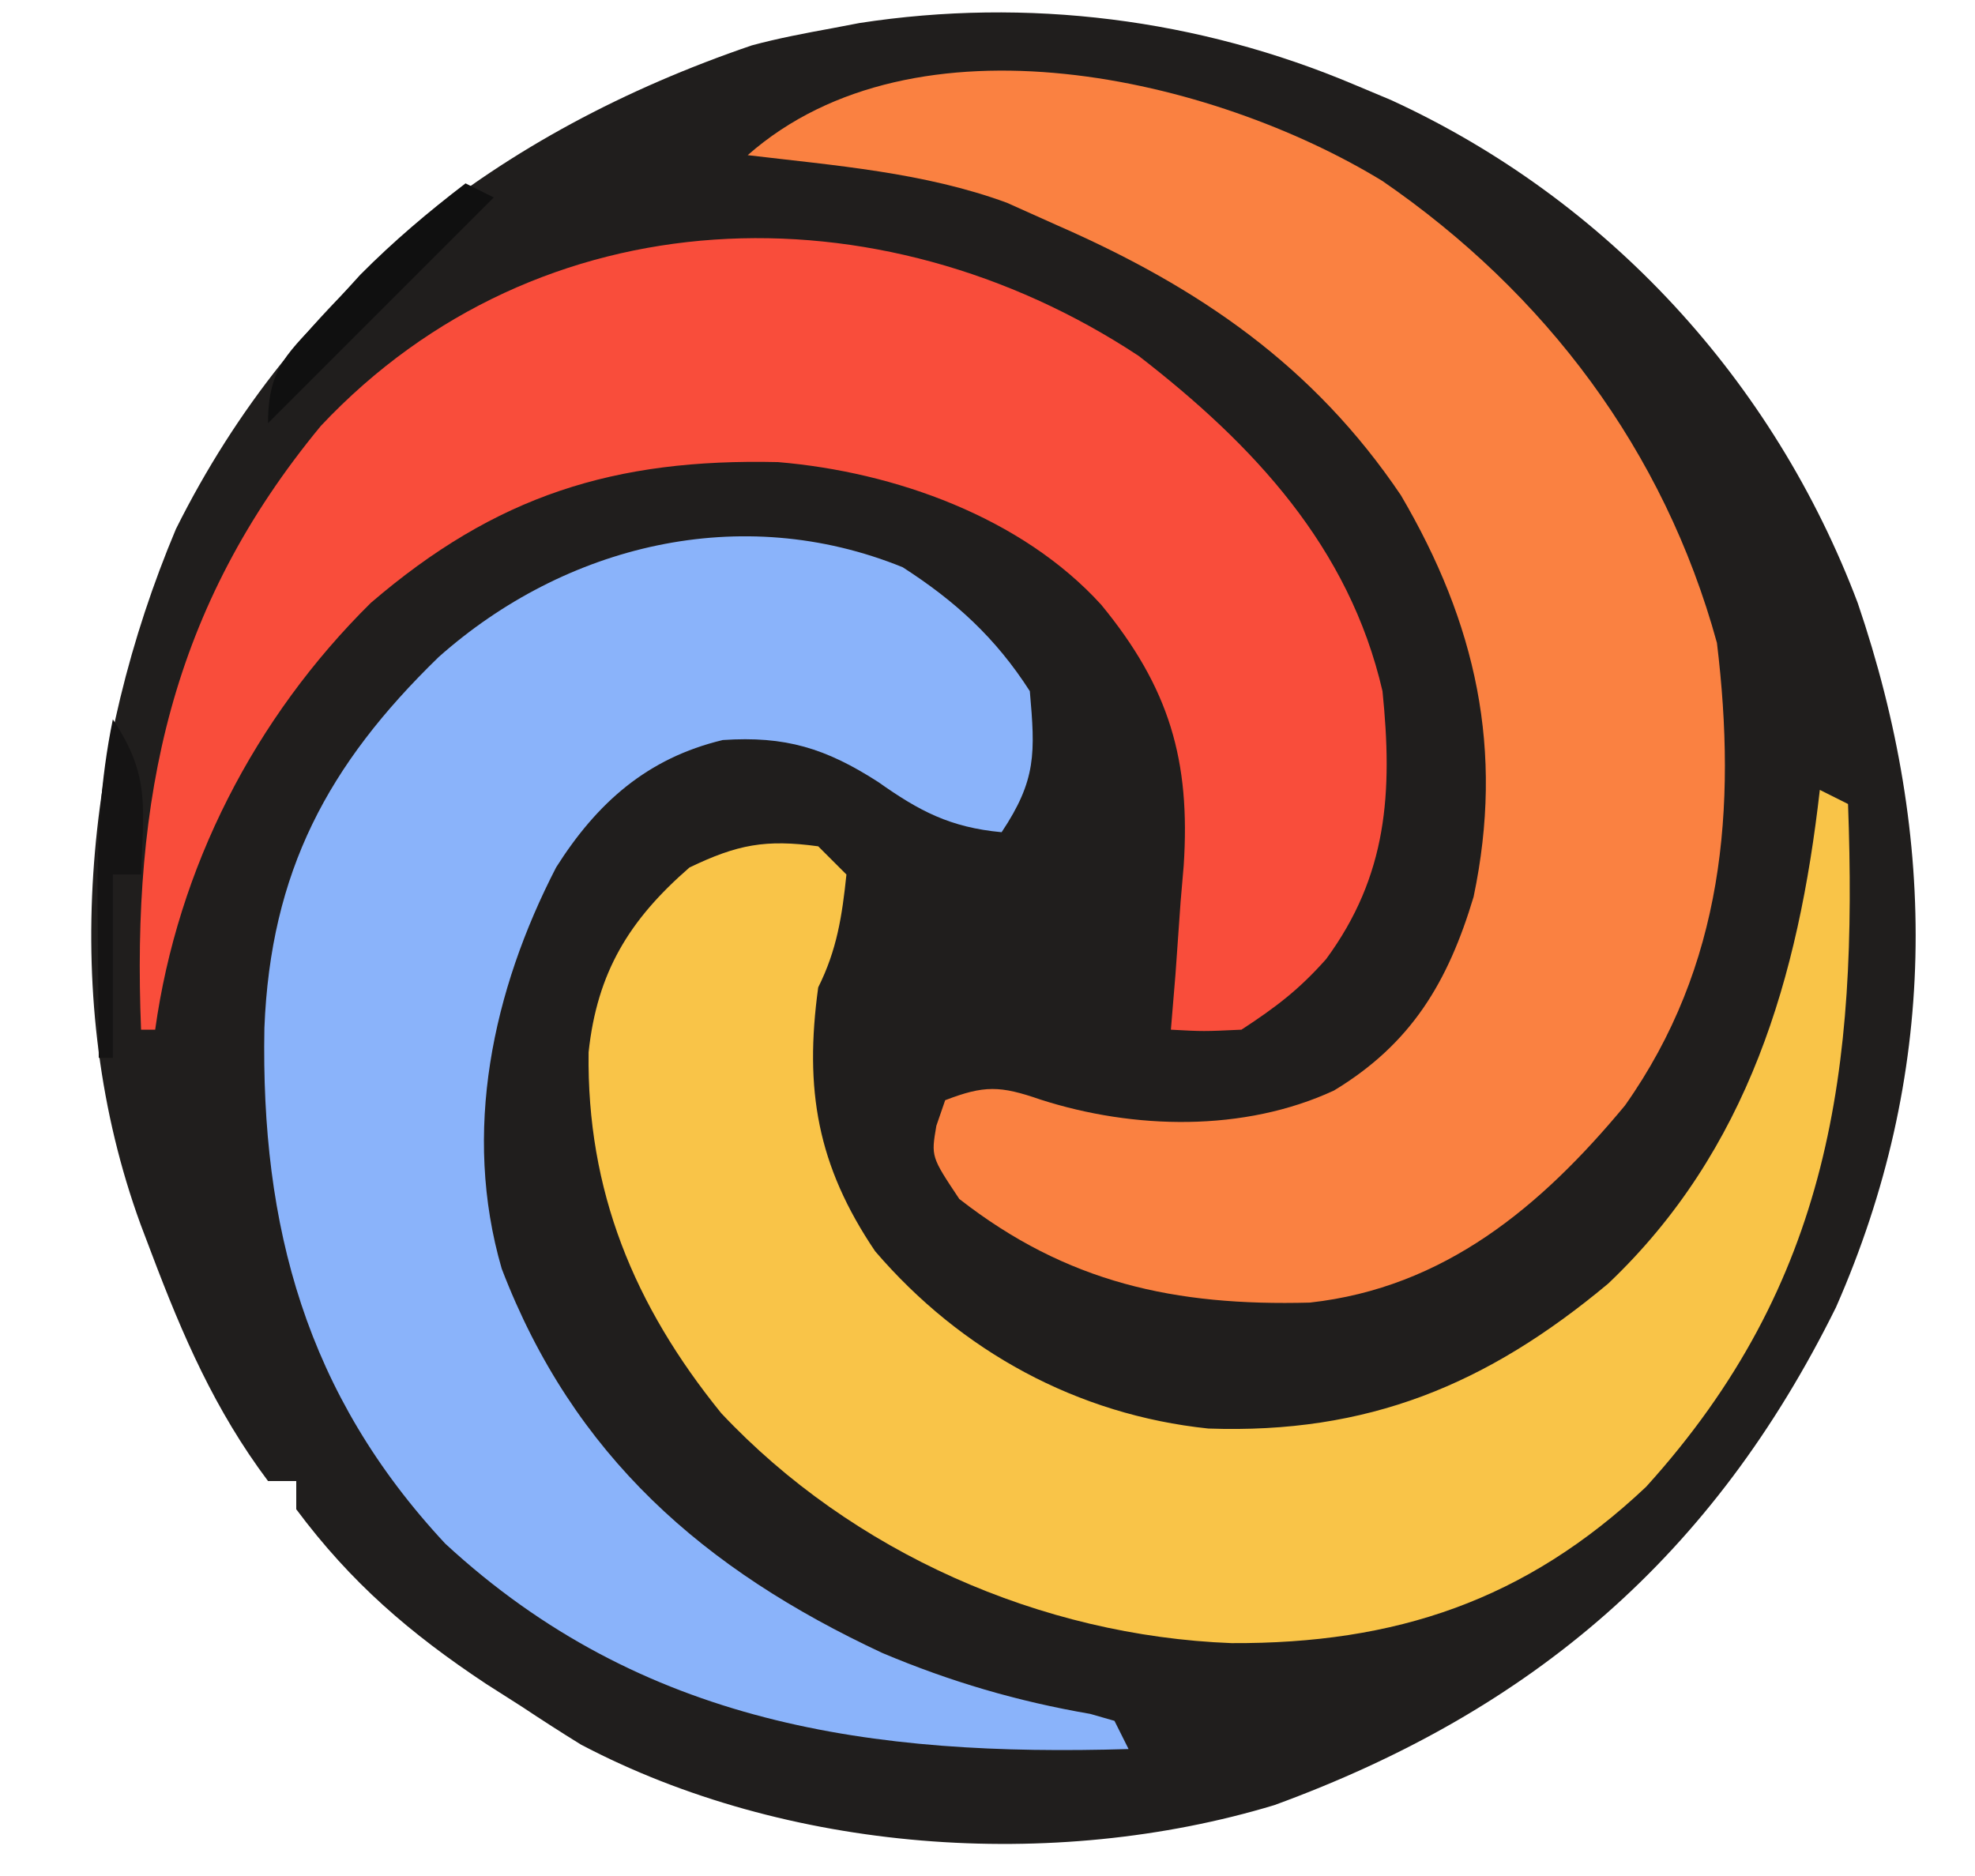
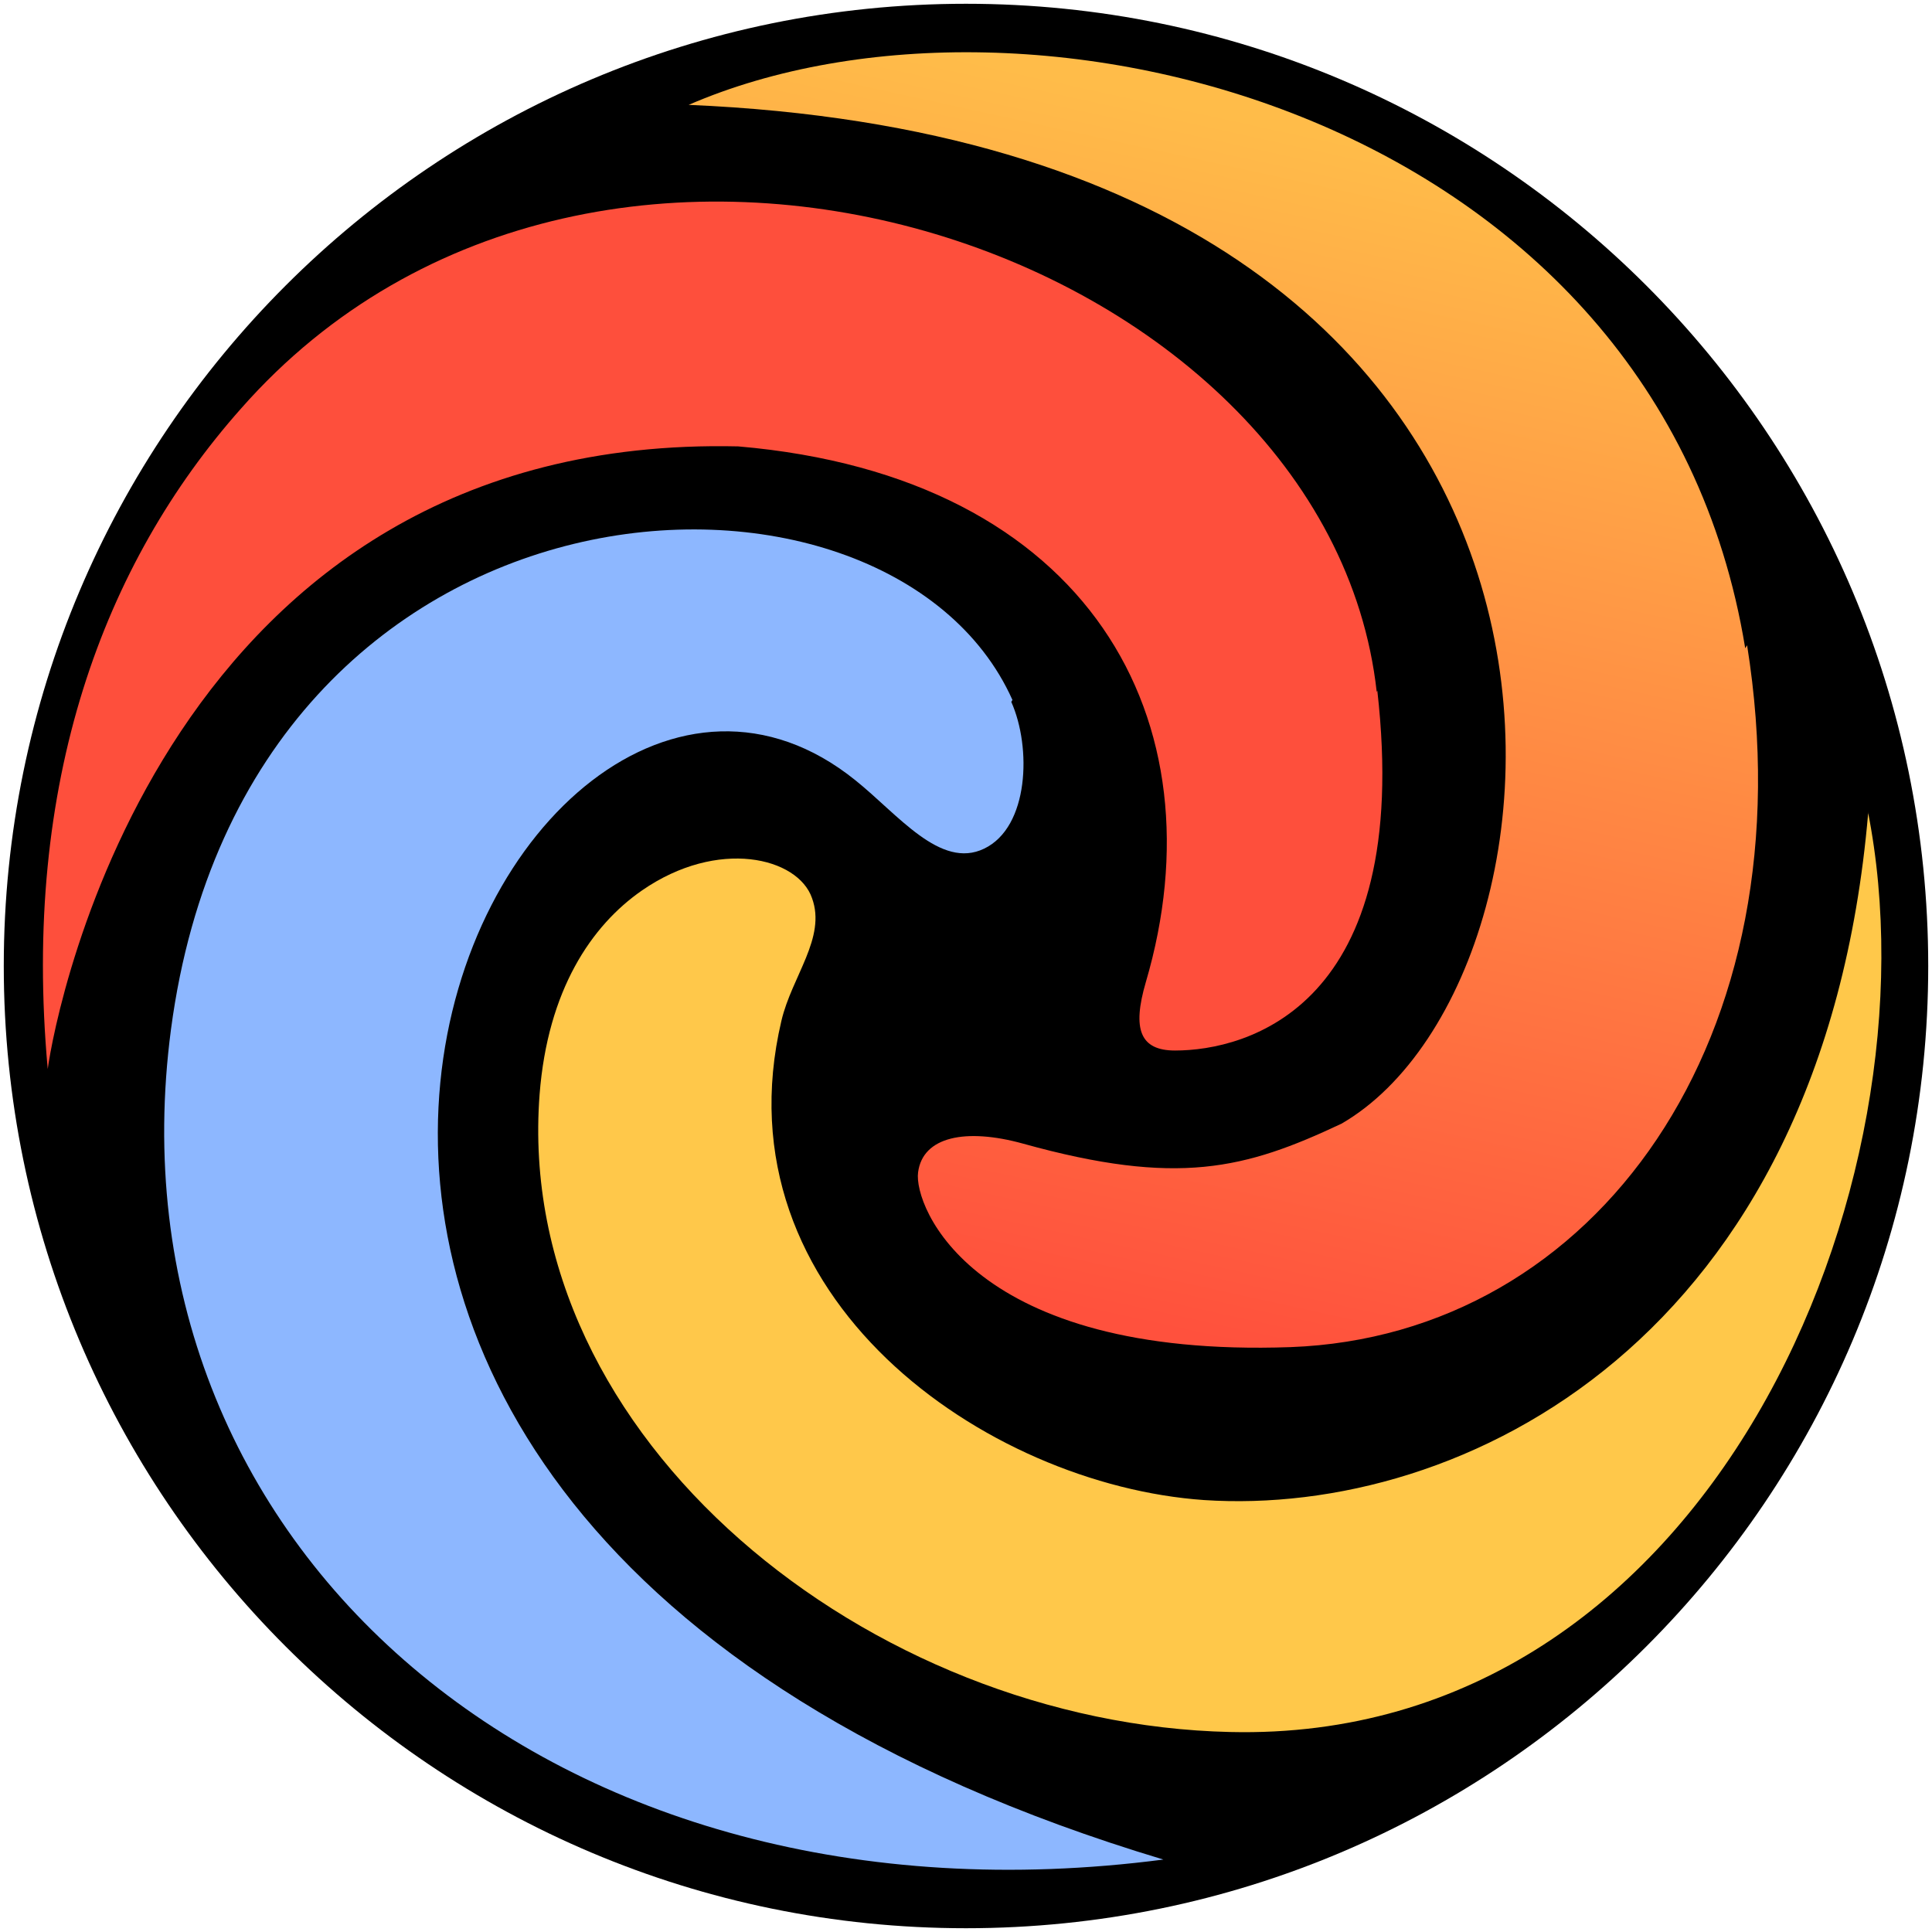
- <svg xmlns="http://www.w3.org/2000/svg" version="1.1" width="140" height="133">
-   <path d="M0 0 C0.861 0.361 1.722 0.722 2.609 1.094 C17.98 8.158 29.754 21.035 35.688 36.75 C41.417 53.578 41.372 70.246 34.148 86.676 C25.457 104.266 12.676 115.268 -5.66 121.973 C-21.386 126.728 -40.26 125.344 -54.812 117.688 C-56.224 116.817 -57.62 115.919 -59 115 C-59.843 114.462 -60.686 113.925 -61.555 113.371 C-66.948 109.794 -71.126 106.199 -75 101 C-75 100.34 -75 99.68 -75 99 C-75.66 99 -76.32 99 -77 99 C-80.761 93.985 -83.051 88.697 -85.25 82.875 C-85.508 82.194 -85.766 81.514 -86.032 80.812 C-91.844 64.902 -90.009 46.905 -83.527 31.5 C-74.972 14.349 -60.663 3.346 -42.711 -2.781 C-40.832 -3.29 -38.915 -3.649 -37 -4 C-36.366 -4.121 -35.732 -4.242 -35.078 -4.367 C-23.177 -6.202 -11.035 -4.666 0 0 Z " fill="#201E1D" transform="translate(96,6)" />
-   <path d="M0 0 C11.537 7.937 19.967 19.095 23.711 32.746 C25.134 44.508 24.178 55.653 17.191 65.543 C11.242 72.712 4.39 78.463 -5.145 79.516 C-14.699 79.772 -22.365 78.124 -29.996 72.168 C-31.996 69.168 -31.996 69.168 -31.621 66.98 C-31.415 66.382 -31.209 65.784 -30.996 65.168 C-28.226 64.103 -27.106 64.13 -24.246 65.121 C-17.642 67.248 -9.816 67.438 -3.434 64.48 C2.059 61.157 4.648 56.79 6.461 50.75 C8.65 40.339 6.633 31.347 1.309 22.281 C-4.867 13.118 -12.984 7.559 -22.996 3.168 C-24.192 2.632 -25.389 2.095 -26.621 1.543 C-32.493 -0.615 -38.82 -1.095 -44.996 -1.832 C-33.089 -12.31 -11.976 -7.323 0 0 Z " fill="#FA8141" transform="translate(97.99609,12.83203)" />
-   <path d="M0 0 C3.744 2.408 6.601 5.019 9.012 8.785 C9.397 13.175 9.485 15.075 7.012 18.785 C3.362 18.443 1.184 17.291 -1.738 15.223 C-5.463 12.828 -8.32 11.952 -12.754 12.25 C-18.1 13.531 -21.66 16.69 -24.562 21.27 C-29.072 30.003 -31.237 40.037 -28.426 49.723 C-23.338 63.021 -14.088 71.069 -1.445 76.973 C3.395 79.014 8.12 80.401 13.297 81.293 C13.863 81.455 14.429 81.618 15.012 81.785 C15.342 82.445 15.672 83.105 16.012 83.785 C-2.107 84.323 -18.477 82.111 -32.426 69.223 C-42.287 58.645 -45.507 46.743 -45.246 32.66 C-44.808 21.588 -40.762 14.008 -32.895 6.367 C-23.945 -1.584 -11.476 -4.665 0 0 Z " fill="#8AB3FA" transform="translate(63.98828,40.21484)" />
-   <path d="M0 0 C0.99 0.495 0.99 0.495 2 1 C2.685 19.755 0.809 34.918 -12.312 49.406 C-20.865 57.484 -30.092 60.546 -41.702 60.49 C-55.209 59.976 -68.598 54.062 -77.875 44.188 C-84.072 36.546 -87.408 28.407 -87.277 18.602 C-86.672 12.919 -84.388 9.207 -80.125 5.5 C-76.721 3.866 -74.723 3.492 -71 4 C-70.34 4.66 -69.68 5.32 -69 6 C-69.307 8.943 -69.673 11.345 -71 14 C-71.993 21.24 -71.069 26.633 -66.965 32.707 C-60.881 39.807 -52.628 44.308 -43.344 45.277 C-32.068 45.673 -23.608 42.191 -15 35 C-5.073 25.573 -1.509 13.278 0 0 Z " fill="#F9C448" transform="translate(129,56)" />
-   <path d="M0 0 C8.116 6.281 14.918 13.527 17.281 23.766 C18.01 30.939 17.641 36.837 13.281 42.766 C11.36 44.924 9.759 46.148 7.281 47.766 C4.59 47.891 4.59 47.891 2.281 47.766 C2.388 46.475 2.495 45.185 2.605 43.855 C2.727 42.138 2.849 40.421 2.969 38.703 C3.078 37.432 3.078 37.432 3.189 36.135 C3.678 28.687 2.181 23.524 -2.656 17.641 C-8.29 11.441 -17.305 8.219 -25.566 7.527 C-37.178 7.259 -45.567 9.892 -54.434 17.508 C-62.673 25.648 -68.122 36.284 -69.719 47.766 C-70.049 47.766 -70.379 47.766 -70.719 47.766 C-71.385 31.308 -68.625 17.848 -57.969 4.953 C-42.507 -11.478 -18.429 -12.163 0 0 Z " fill="#F94D3B" transform="translate(80.71875,25.23438)" />
-   <path d="M0 0 C0.66 0.33 1.32 0.66 2 1 C-3.28 6.28 -8.56 11.56 -14 17 C-14 12.956 -12.519 11.999 -9.812 9.062 C-9.035 8.208 -8.258 7.353 -7.457 6.473 C-5.098 4.098 -2.655 2.033 0 0 Z " fill="#101010" transform="translate(33,13)" />
-   <path d="M0 0 C2.679 4.019 2.156 6.242 2 11 C1.34 11 0.68 11 0 11 C0 15.29 0 19.58 0 24 C-0.33 24 -0.66 24 -1 24 C-1.027 21.125 -1.047 18.25 -1.062 15.375 C-1.071 14.567 -1.079 13.759 -1.088 12.926 C-1.106 8.497 -0.896 4.361 0 0 Z " fill="#151414" transform="translate(8,51)" />
+ <svg xmlns="http://www.w3.org/2000/svg" width="512" height="512" version="1.1" viewBox="0 0 512 512">
+   <defs>
+     <linearGradient id="a" x1="279" x2="347" y1="346" y2="35" gradientUnits="userSpaceOnUse">
+       <stop style="stop-color:#ff513d" offset="0" />
+       <stop style="stop-color:#ffbc49" offset="1" />
+     </linearGradient>
+   </defs>
+   <circle cx="256" cy="256" r="255" />
+   <path d="m463 171c16.6 104-40 183-121 186-84.4 2.98-99.9-37.4-98.7-46.3 1.23-9.54 12.7-11.8 27.8-7.63 41 11.4 58.9 6.74 84.4-5.28 68.6-39.6 85.3-259-173-270 90.5-39.2 257 2.84 280 144z" fill="url(#a)" />
+   <path d="m268 186c5.4 12.1 4.71 33.2-7.19 38.9-11.6 5.6-22.8-9.05-34.1-18.1-92.6-74.7-228 193 81.6 286-162 21.1-281-83.6-263-220 20.3-153 190-161 223-87.3z" fill="#8db7ff" />
+   <path d="m495 215c19.6 98.7-41.8 247-169 244-95.4-2.16-190-77.5-183-169 2.15-27.6 13.7-44.7 27.1-54 20.2-14 41.4-8.77 45.1 2.03 3.82 10.5-5.36 20.7-8.12 32.5-17.3 73.5 54.4 123 112 127 68.2 4.51 164-42.2 176-182z" fill="#ffc84a" />
+   <path d="m365 183c9.58 84-34.8 95.4-53.6 95.4-9.26 0-11.4-5.64-7.75-18.1 20.3-69-14.7-134-108-142-152-3.52-181 150-183 165-6.9-75.9 14.8-134 51.2-175 95-108 288-42.6 301 75.1z" fill="#fe4f3c" />
</svg>
